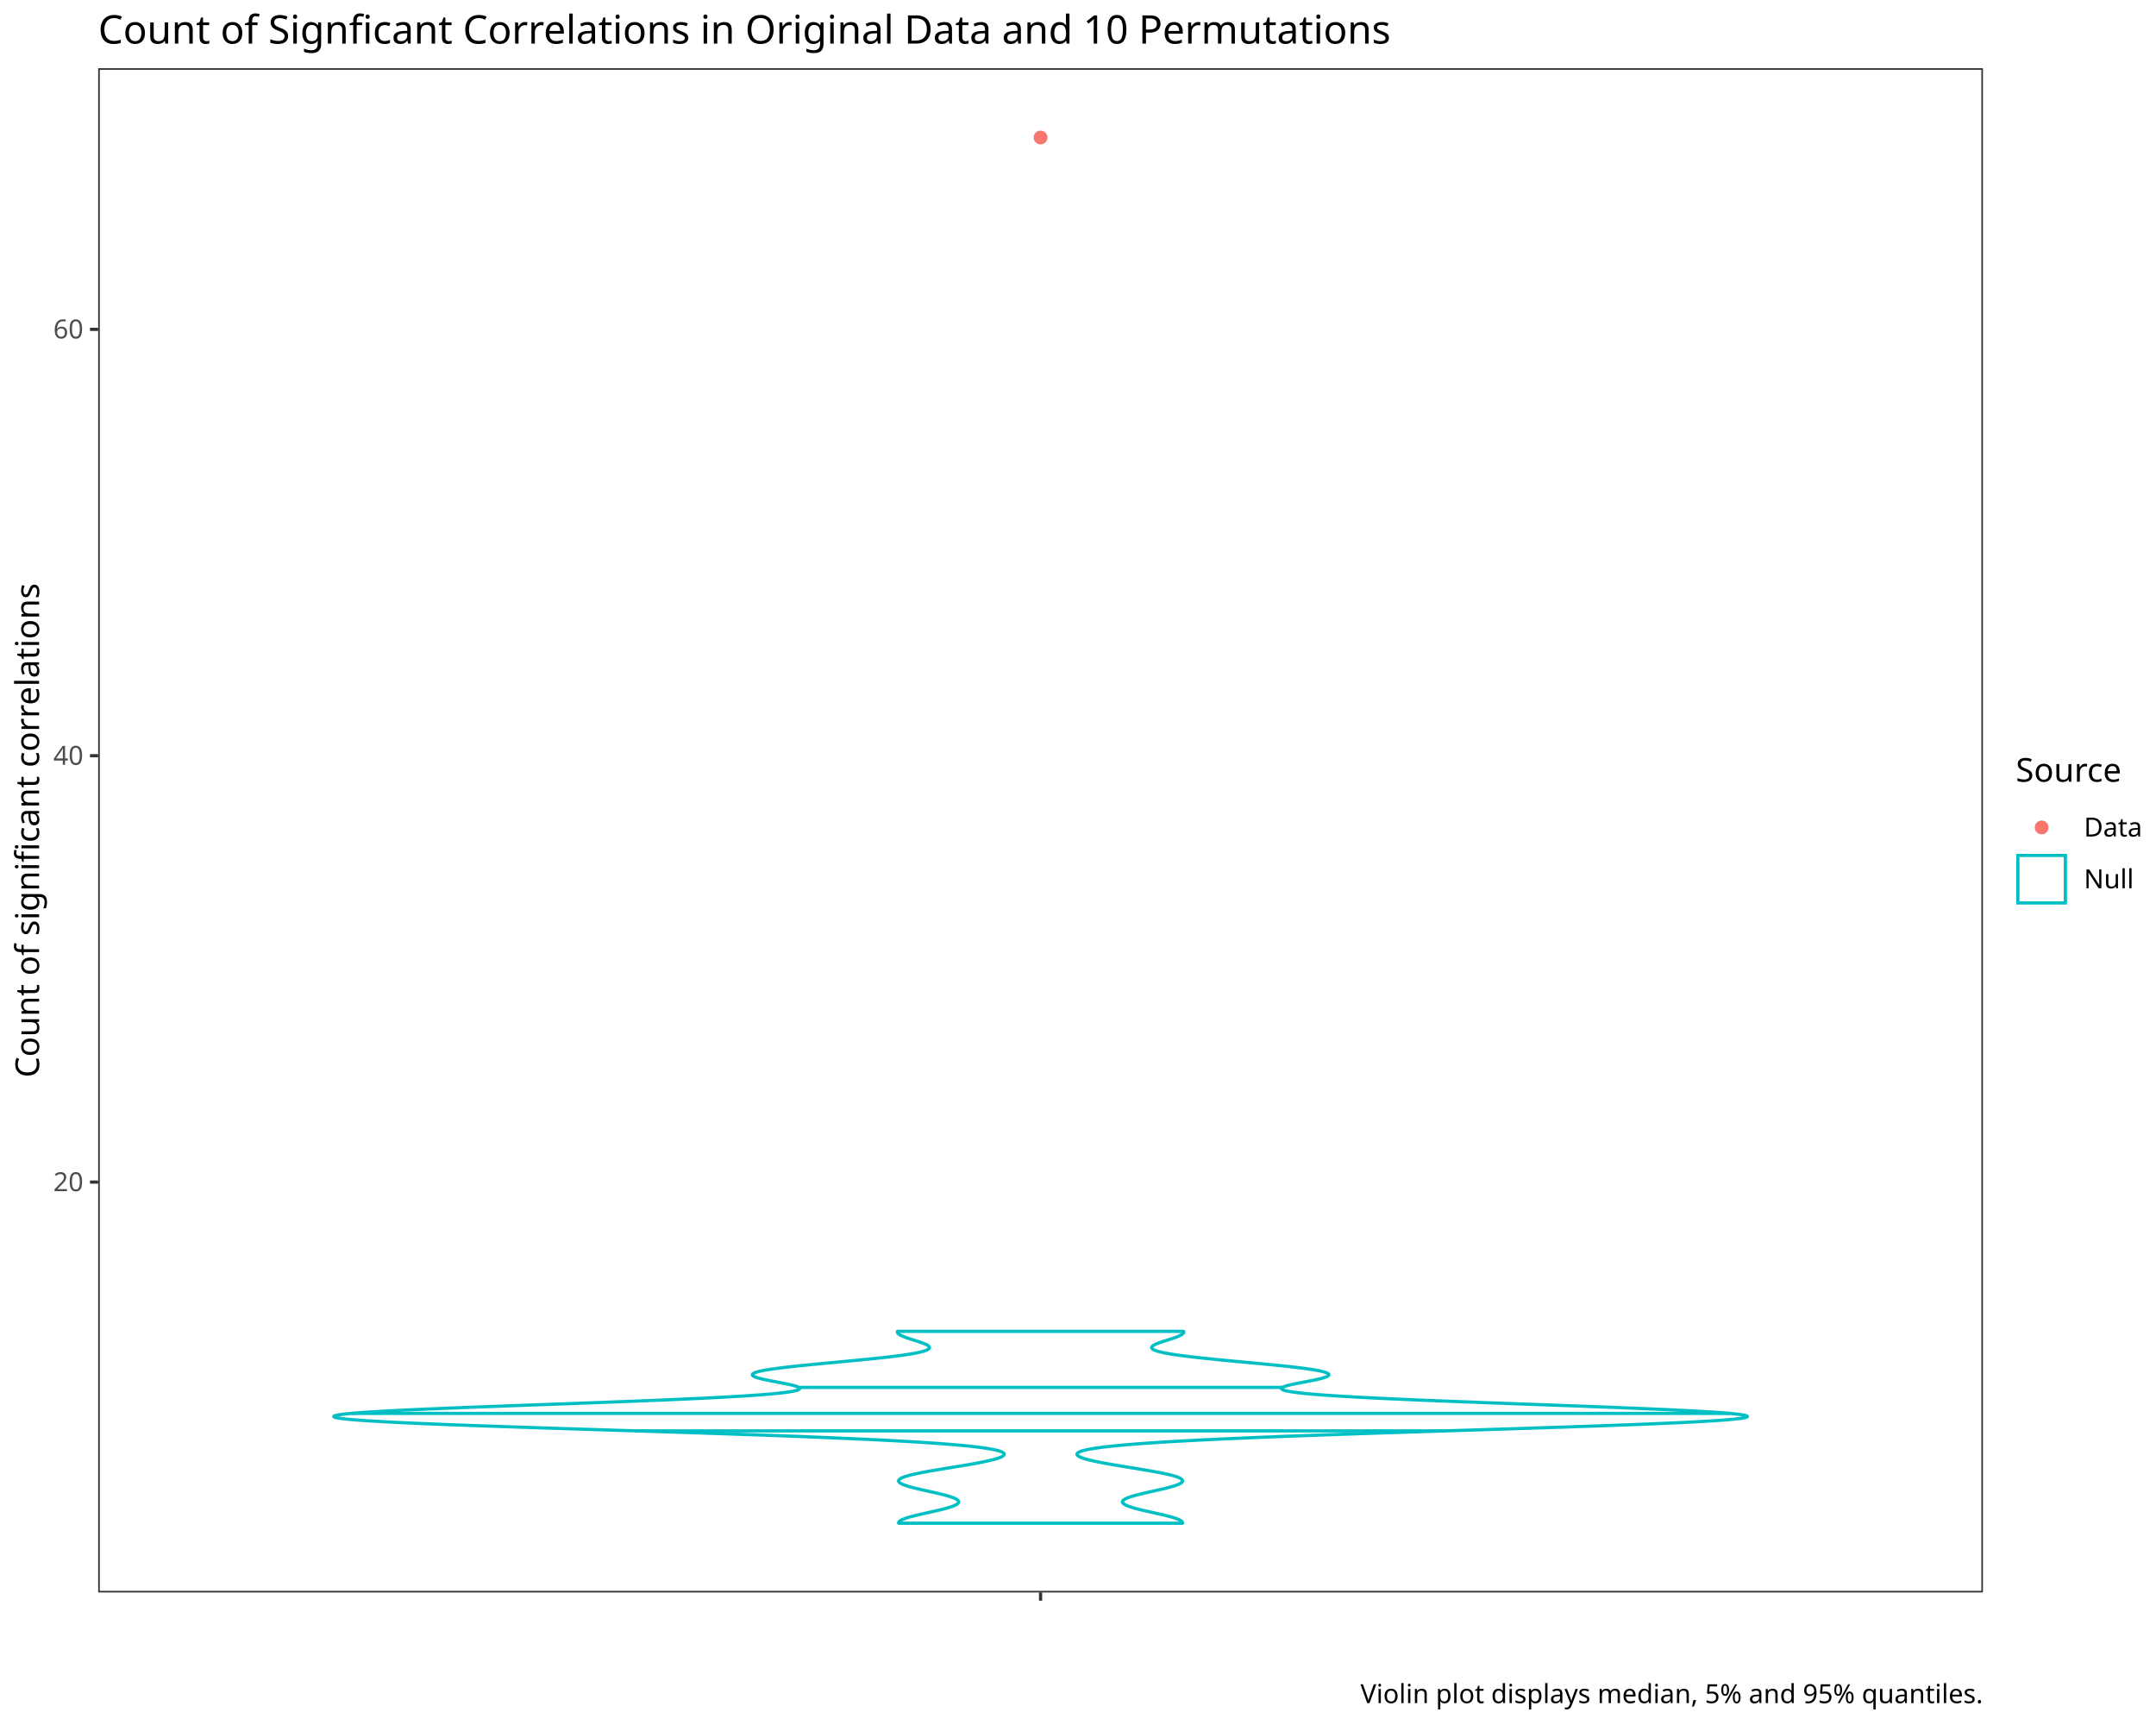
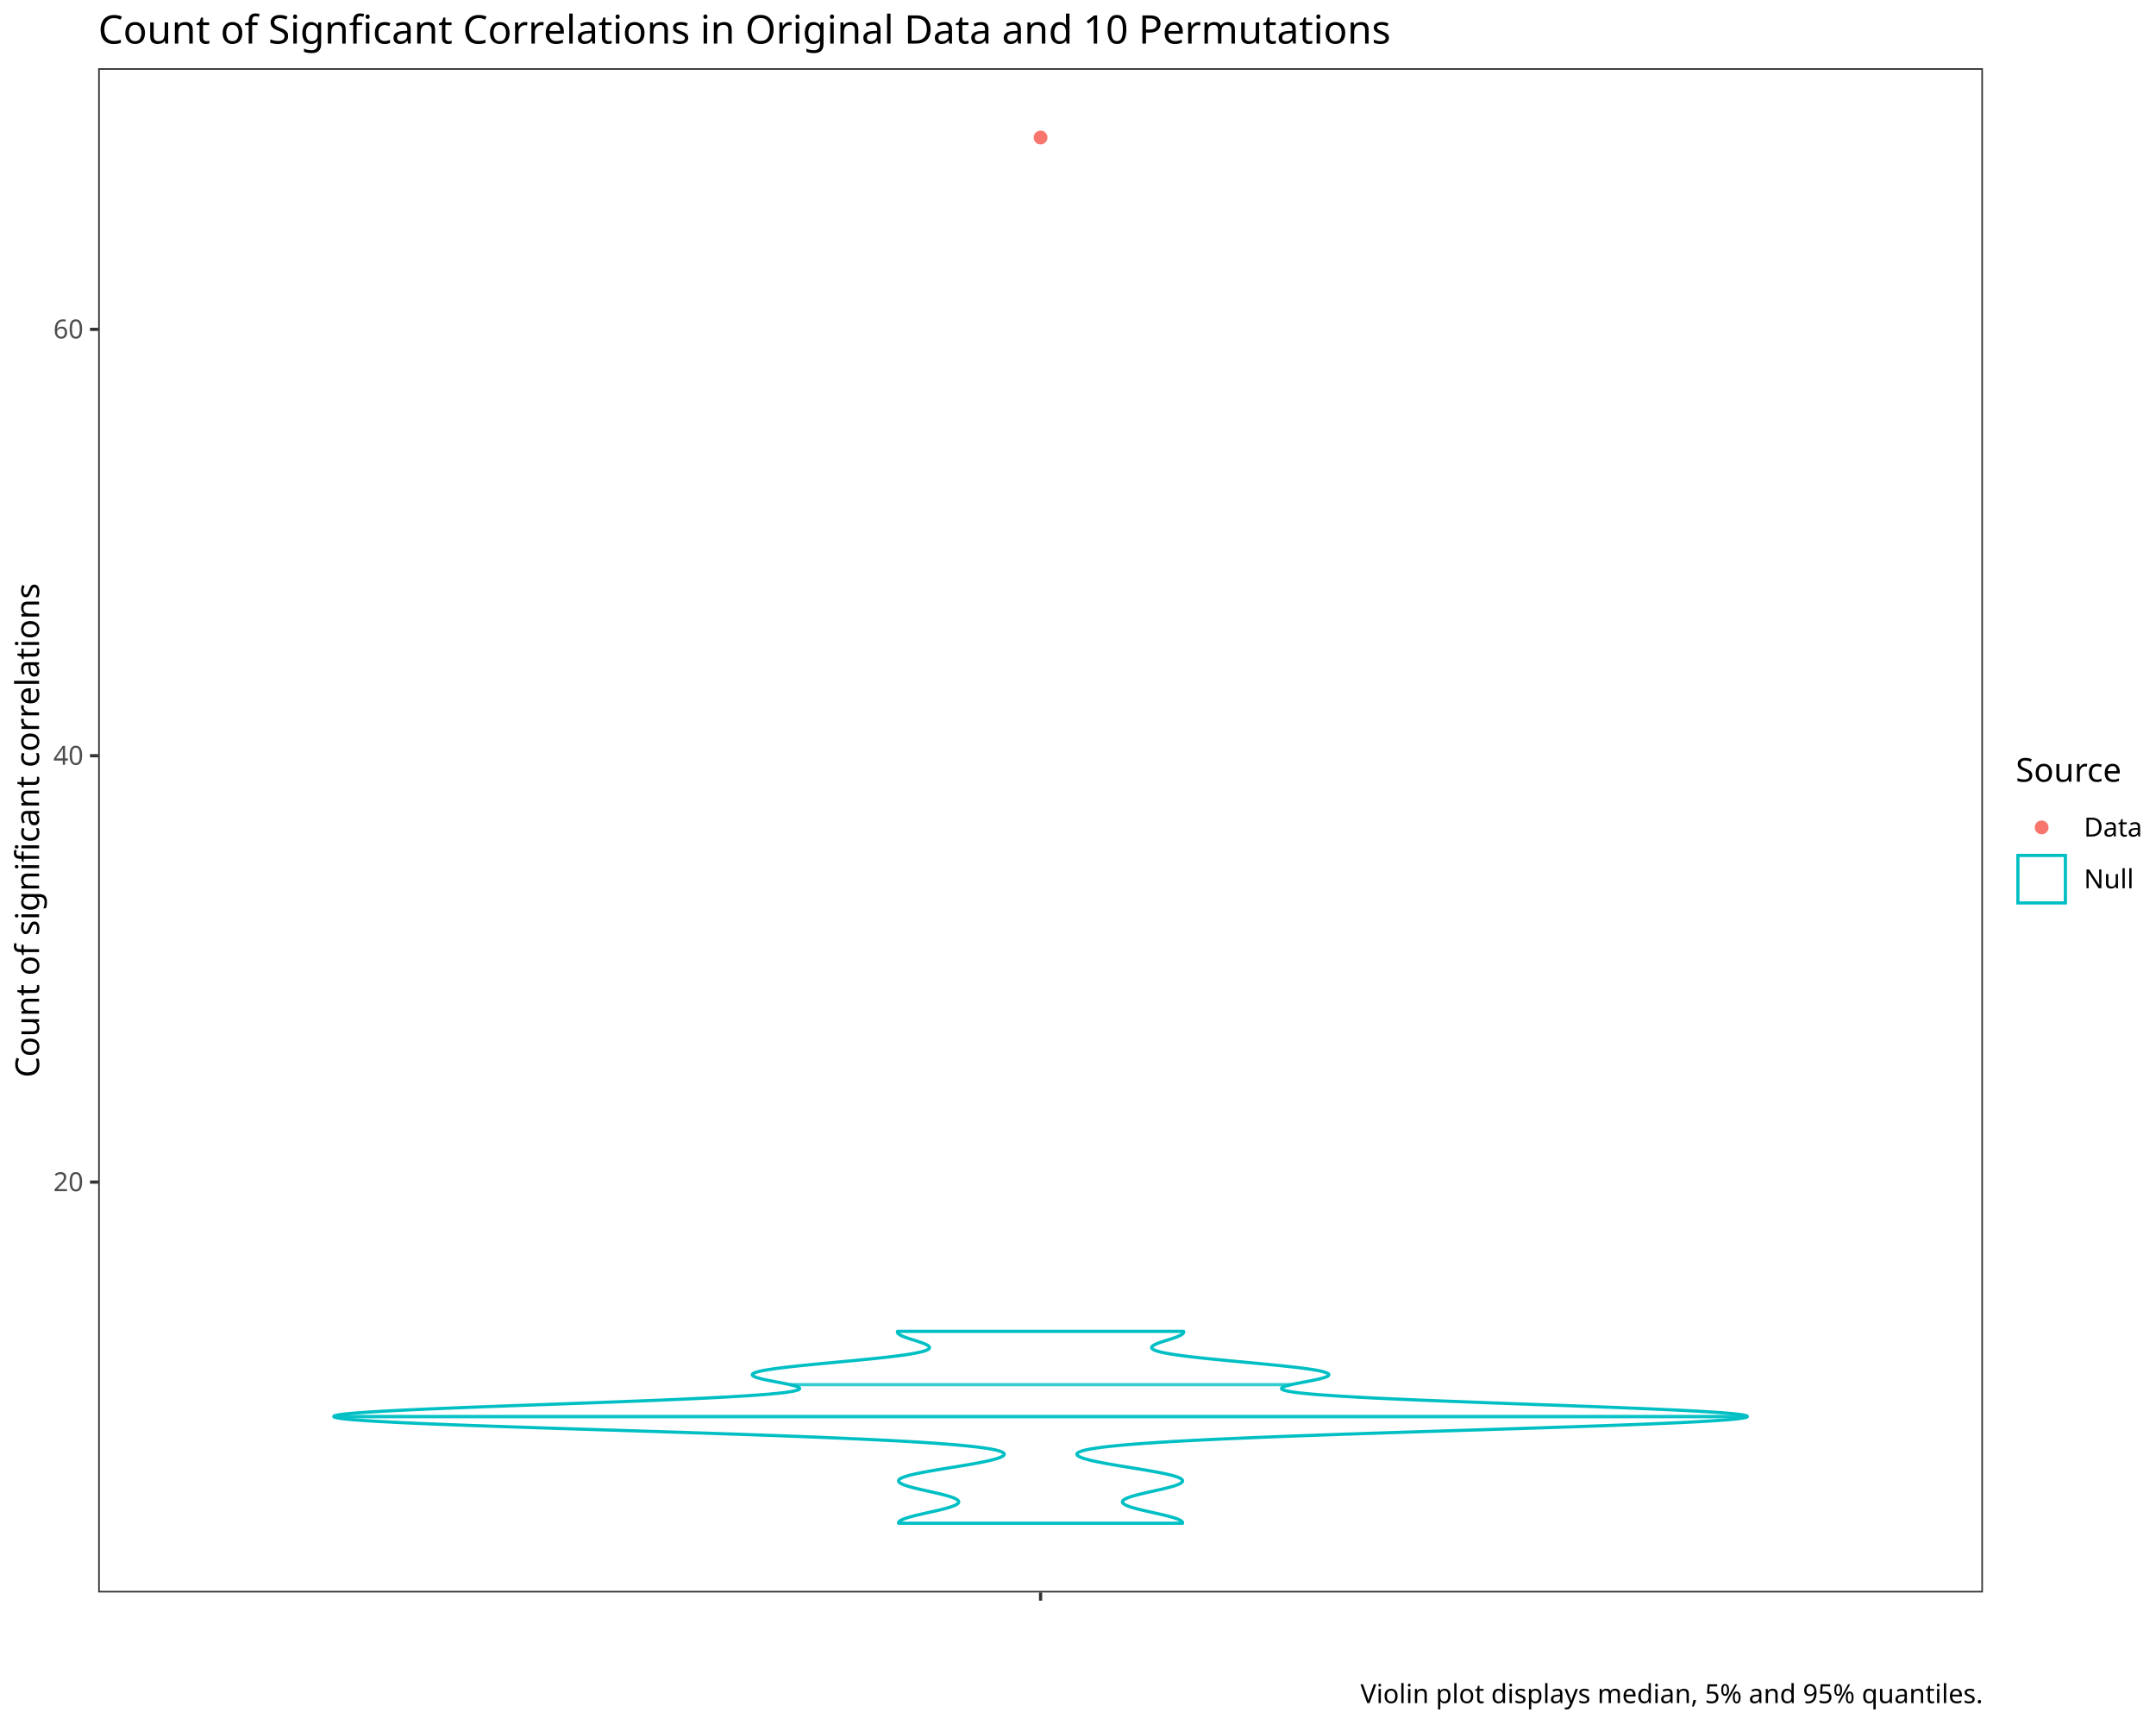
<svg xmlns="http://www.w3.org/2000/svg" class="svglite" data-engine-version="2.0" width="720.00pt" height="576.00pt" viewBox="0 0 720.00 576.00">
  <defs>
    <style type="text/css">
    .svglite line, .svglite polyline, .svglite polygon, .svglite path, .svglite rect, .svglite circle {
      fill: none;
      stroke: #000000;
      stroke-linecap: round;
      stroke-linejoin: round;
      stroke-miterlimit: 10.00;
    }
  </style>
  </defs>
  <rect width="100%" height="100%" style="stroke: none; fill: #FFFFFF;" />
  <defs>
    <clipPath id="cpMC4wMHw3MjAuMDB8MC4wMHw1NzYuMDA=">
      <rect x="0.00" y="0.00" width="720.00" height="576.00" />
    </clipPath>
  </defs>
  <g clip-path="url(#cpMC4wMHw3MjAuMDB8MC4wMHw1NzYuMDA=)">
    <rect x="-0" y="0.00" width="720.00" height="576.00" style="stroke-width: 1.07; stroke: #FFFFFF; fill: #FFFFFF;" />
  </g>
  <defs>
    <clipPath id="cpMzIuNzl8NjYyLjIxfDIyLjc4fDUzMS43NQ==">
      <rect x="32.79" y="22.78" width="629.42" height="508.97" />
    </clipPath>
  </defs>
  <g clip-path="url(#cpMzIuNzl8NjYyLjIxfDIyLjc4fDUzMS43NQ==)">
    <rect x="32.79" y="22.78" width="629.42" height="508.97" style="stroke-width: 1.07; stroke: none; fill: #FFFFFF;" />
-     <polygon points="300.09,508.62 300.08,508.49 300.11,508.36 300.16,508.24 300.24,508.11 300.37,507.99 300.51,507.86 300.70,507.74 300.92,507.61 301.15,507.49 301.43,507.36 301.73,507.24 302.05,507.11 302.41,506.99 302.79,506.86 303.19,506.73 303.61,506.61 304.05,506.48 304.51,506.36 304.99,506.23 305.48,506.11 305.99,505.98 306.52,505.86 307.05,505.73 307.59,505.61 308.14,505.48 308.69,505.36 309.25,505.23 309.81,505.10 310.38,504.98 310.94,504.85 311.50,504.73 312.05,504.60 312.60,504.48 313.14,504.35 313.66,504.23 314.18,504.10 314.69,503.98 315.18,503.85 315.65,503.73 316.11,503.60 316.55,503.47 316.97,503.35 317.37,503.22 317.74,503.10 318.10,502.97 318.42,502.85 318.72,502.72 319.00,502.60 319.24,502.47 319.46,502.35 319.65,502.22 319.81,502.10 319.95,501.97 320.04,501.84 320.11,501.72 320.16,501.59 320.16,501.47 320.14,501.34 320.09,501.22 320.00,501.09 319.89,500.97 319.75,500.84 319.57,500.72 319.37,500.59 319.14,500.47 318.88,500.34 318.60,500.22 318.28,500.09 317.94,499.96 317.58,499.84 317.19,499.71 316.79,499.59 316.36,499.46 315.91,499.34 315.45,499.21 314.96,499.09 314.46,498.96 313.96,498.84 313.43,498.71 312.90,498.59 312.35,498.46 311.80,498.33 311.25,498.21 310.69,498.08 310.13,497.96 309.56,497.83 309.00,497.71 308.45,497.58 307.89,497.46 307.35,497.33 306.81,497.21 306.28,497.08 305.77,496.96 305.26,496.83 304.77,496.70 304.30,496.58 303.85,496.45 303.42,496.33 303.01,496.20 302.61,496.08 302.25,495.95 301.91,495.83 301.59,495.70 301.30,495.58 301.05,495.45 300.81,495.33 300.61,495.20 300.44,495.07 300.30,494.95 300.20,494.82 300.12,494.70 300.08,494.57 300.08,494.45 300.10,494.32 300.17,494.20 300.26,494.07 300.38,493.95 300.55,493.82 300.75,493.70 300.97,493.57 301.24,493.44 301.53,493.32 301.86,493.19 302.22,493.07 302.60,492.94 303.02,492.82 303.47,492.69 303.93,492.57 304.44,492.44 304.97,492.32 305.51,492.19 306.10,492.07 306.69,491.94 307.31,491.82 307.95,491.69 308.60,491.56 309.28,491.44 309.97,491.31 310.67,491.19 311.39,491.06 312.12,490.94 312.86,490.81 313.61,490.69 314.37,490.56 315.13,490.44 315.89,490.31 316.66,490.19 317.43,490.06 318.20,489.93 318.97,489.81 319.73,489.68 320.49,489.56 321.25,489.43 322.00,489.31 322.74,489.18 323.47,489.06 324.19,488.93 324.89,488.81 325.59,488.68 326.27,488.56 326.93,488.43 327.58,488.30 328.20,488.18 328.82,488.05 329.40,487.93 329.97,487.80 330.52,487.68 331.04,487.55 331.54,487.43 332.01,487.30 332.45,487.18 332.87,487.05 333.26,486.93 333.62,486.80 333.95,486.67 334.24,486.55 334.51,486.42 334.75,486.30 334.93,486.17 335.10,486.05 335.23,485.92 335.30,485.80 335.36,485.67 335.36,485.55 335.32,485.42 335.26,485.30 335.13,485.17 334.96,485.04 334.76,484.92 334.49,484.79 334.18,484.67 333.84,484.54 333.41,484.42 332.96,484.29 332.44,484.17 331.86,484.04 331.24,483.92 330.55,483.79 329.80,483.67 329.00,483.54 328.12,483.42 327.18,483.29 326.19,483.16 325.10,483.04 323.97,482.91 322.76,482.79 321.47,482.66 320.12,482.54 318.69,482.41 317.17,482.29 315.61,482.16 313.93,482.04 312.19,481.91 310.39,481.79 308.46,481.66 306.48,481.53 304.42,481.41 302.26,481.28 300.03,481.16 297.71,481.03 295.30,480.91 292.83,480.78 290.25,480.66 287.59,480.53 284.88,480.41 282.04,480.28 279.14,480.16 276.17,480.03 273.10,479.90 269.97,479.78 266.77,479.65 263.48,479.53 260.14,479.40 256.71,479.28 253.23,479.15 249.70,479.03 246.08,478.90 242.42,478.78 238.73,478.65 234.96,478.53 231.17,478.40 227.34,478.27 223.47,478.15 219.58,478.02 215.66,477.90 211.72,477.77 207.78,477.65 203.83,477.52 199.88,477.40 195.93,477.27 192.01,477.15 188.10,477.02 184.21,476.90 180.36,476.77 176.55,476.64 172.78,476.52 169.08,476.39 165.42,476.27 161.84,476.14 158.34,476.02 154.88,475.89 151.56,475.77 148.31,475.64 145.15,475.52 142.13,475.39 139.19,475.27 136.38,475.14 133.72,475.02 131.14,474.89 128.74,474.76 126.47,474.64 124.31,474.51 122.36,474.39 120.54,474.26 118.84,474.14 117.37,474.01 116.02,473.89 114.84,473.76 113.87,473.64 113.02,473.51 112.37,473.39 111.91,473.26 111.57,473.13 111.47,473.01 111.52,472.88 111.70,472.76 112.15,472.63 112.71,472.51 113.43,472.38 114.38,472.26 115.44,472.13 116.68,472.01 118.10,471.88 119.62,471.76 121.35,471.63 123.21,471.50 125.17,471.38 127.33,471.25 129.59,471.13 131.96,471.00 134.49,470.88 137.10,470.75 139.82,470.63 142.66,470.50 145.57,470.38 148.58,470.25 151.66,470.13 154.79,470.00 158.02,469.87 161.29,469.75 164.60,469.62 167.96,469.50 171.35,469.37 174.76,469.25 178.19,469.12 181.63,469.00 185.07,468.87 188.51,468.75 191.93,468.62 195.34,468.50 198.71,468.37 202.07,468.24 205.37,468.12 208.63,467.99 211.85,467.87 214.99,467.74 218.09,467.62 221.11,467.49 224.05,467.37 226.94,467.24 229.72,467.12 232.42,466.99 235.06,466.87 237.56,466.74 239.99,466.62 242.33,466.49 244.54,466.36 246.67,466.24 248.69,466.11 250.59,465.99 252.41,465.86 254.10,465.74 255.68,465.61 257.18,465.49 258.53,465.36 259.79,465.24 260.96,465.11 261.98,464.99 262.93,464.86 263.78,464.73 264.50,464.61 265.15,464.48 265.69,464.36 266.12,464.23 266.50,464.11 266.75,463.98 266.93,463.86 267.05,463.73 267.04,463.61 266.99,463.48 266.88,463.36 266.67,463.23 266.42,463.10 266.11,462.98 265.74,462.85 265.33,462.73 264.87,462.60 264.36,462.48 263.83,462.35 263.26,462.23 262.66,462.10 262.05,461.98 261.41,461.85 260.76,461.73 260.11,461.60 259.45,461.47 258.79,461.35 258.13,461.22 257.49,461.10 256.85,460.97 256.23,460.85 255.64,460.72 255.06,460.60 254.53,460.47 254.01,460.35 253.53,460.22 253.10,460.10 252.69,459.97 252.34,459.84 252.03,459.72 251.76,459.59 251.55,459.47 251.39,459.34 251.27,459.22 251.23,459.09 251.24,458.97 251.29,458.84 251.42,458.72 251.59,458.59 251.83,458.47 252.14,458.34 252.48,458.22 252.90,458.09 253.38,457.96 253.90,457.84 254.50,457.71 255.15,457.59 255.84,457.46 256.61,457.34 257.41,457.21 258.26,457.09 259.17,456.96 260.12,456.84 261.12,456.71 262.16,456.59 263.23,456.46 264.35,456.33 265.50,456.21 266.67,456.08 267.89,455.96 269.12,455.83 270.38,455.71 271.66,455.58 272.96,455.46 274.27,455.33 275.59,455.21 276.92,455.08 278.26,454.96 279.60,454.83 280.94,454.70 282.27,454.58 283.60,454.45 284.92,454.33 286.23,454.20 287.52,454.08 288.80,453.95 290.05,453.83 291.29,453.70 292.49,453.58 293.67,453.45 294.83,453.33 295.94,453.20 297.03,453.07 298.09,452.95 299.09,452.82 300.07,452.70 301.01,452.57 301.90,452.45 302.76,452.32 303.57,452.20 304.33,452.07 305.06,451.95 305.73,451.82 306.36,451.70 306.95,451.57 307.47,451.44 307.97,451.32 308.42,451.19 308.80,451.07 309.16,450.94 309.47,450.82 309.72,450.69 309.95,450.57 310.11,450.44 310.24,450.32 310.34,450.19 310.38,450.07 310.39,449.94 310.37,449.82 310.30,449.69 310.20,449.56 310.07,449.44 309.91,449.31 309.72,449.19 309.50,449.06 309.25,448.94 308.99,448.81 308.69,448.69 308.38,448.56 308.05,448.44 307.70,448.31 307.34,448.19 306.97,448.06 306.59,447.93 306.21,447.81 305.81,447.68 305.42,447.56 305.02,447.43 304.63,447.31 304.23,447.18 303.84,447.06 303.47,446.93 303.09,446.81 302.73,446.68 302.39,446.56 302.05,446.43 301.73,446.30 301.44,446.18 301.15,446.05 300.90,445.93 300.66,445.80 300.44,445.68 300.26,445.55 300.10,445.43 299.96,445.30 299.85,445.18 299.77,445.05 299.72,444.93 299.71,444.80 299.71,444.67 299.76,444.55 395.25,444.55 395.29,444.67 395.30,444.80 395.28,444.93 395.23,445.05 395.15,445.18 395.05,445.30 394.91,445.43 394.74,445.55 394.56,445.68 394.34,445.80 394.11,445.93 393.85,446.05 393.57,446.18 393.27,446.30 392.95,446.43 392.62,446.56 392.27,446.68 391.91,446.81 391.54,446.93 391.16,447.06 390.77,447.18 390.38,447.31 389.98,447.43 389.59,447.56 389.19,447.68 388.80,447.81 388.41,447.93 388.03,448.06 387.66,448.19 387.30,448.31 386.95,448.44 386.63,448.56 386.32,448.69 386.02,448.81 385.76,448.94 385.51,449.06 385.29,449.19 385.10,449.31 384.93,449.44 384.80,449.56 384.71,449.69 384.63,449.82 384.61,449.94 384.62,450.07 384.66,450.19 384.76,450.32 384.89,450.44 385.06,450.57 385.28,450.69 385.54,450.82 385.84,450.94 386.20,451.07 386.59,451.19 387.04,451.32 387.53,451.44 388.06,451.57 388.65,451.70 389.28,451.82 389.94,451.95 390.68,452.07 391.44,452.20 392.25,452.32 393.11,452.45 393.99,452.57 394.93,452.70 395.91,452.82 396.92,452.95 397.98,453.07 399.06,453.20 400.18,453.33 401.34,453.45 402.51,453.58 403.72,453.70 404.96,453.83 406.21,453.95 407.48,454.08 408.78,454.20 410.08,454.33 411.40,454.45 412.73,454.58 414.07,454.70 415.41,454.83 416.74,454.96 418.08,455.08 419.41,455.21 420.73,455.33 422.05,455.46 423.34,455.58 424.63,455.71 425.88,455.83 427.12,455.96 428.33,456.08 429.51,456.21 430.66,456.33 431.78,456.46 432.85,456.59 433.89,456.71 434.89,456.84 435.83,456.96 436.74,457.09 437.60,457.21 438.40,457.34 439.17,457.46 439.86,457.59 440.50,457.71 441.11,457.84 441.62,457.96 442.10,458.09 442.52,458.22 442.87,458.34 443.17,458.47 443.41,458.59 443.58,458.72 443.72,458.84 443.77,458.97 443.77,459.09 443.73,459.22 443.61,459.34 443.45,459.47 443.25,459.59 442.98,459.72 442.67,459.84 442.31,459.97 441.91,460.10 441.48,460.22 440.99,460.35 440.48,460.47 439.94,460.60 439.37,460.72 438.77,460.85 438.16,460.97 437.52,461.10 436.87,461.22 436.22,461.35 435.56,461.47 434.90,461.60 434.24,461.73 433.60,461.85 432.96,461.98 432.34,462.10 431.75,462.23 431.17,462.35 430.64,462.48 430.14,462.60 429.67,462.73 429.27,462.85 428.89,462.98 428.58,463.10 428.33,463.23 428.13,463.36 428.01,463.48 427.96,463.61 427.96,463.73 428.08,463.86 428.26,463.98 428.51,464.11 428.88,464.23 429.32,464.36 429.85,464.48 430.50,464.61 431.22,464.73 432.07,464.86 433.02,464.99 434.04,465.11 435.22,465.24 436.48,465.36 437.83,465.49 439.33,465.61 440.91,465.74 442.60,465.86 444.42,465.99 446.31,466.11 448.34,466.24 450.47,466.36 452.67,466.49 455.02,466.62 457.45,466.74 459.95,466.87 462.59,466.99 465.28,467.12 468.07,467.24 470.95,467.37 473.89,467.49 476.92,467.62 480.01,467.74 483.16,467.87 486.37,467.99 489.64,468.12 492.93,468.24 496.29,468.37 499.67,468.50 503.07,468.62 506.50,468.75 509.93,468.87 513.38,469.00 516.82,469.12 520.25,469.25 523.66,469.37 527.04,469.50 530.41,469.62 533.72,469.75 536.98,469.87 540.21,470.00 543.34,470.13 546.43,470.25 549.44,470.38 552.34,470.50 555.18,470.63 557.90,470.75 560.51,470.88 563.04,471.00 565.41,471.13 567.67,471.25 569.84,471.38 571.80,471.50 573.66,471.63 575.38,471.76 576.91,471.88 578.33,472.01 579.57,472.13 580.63,472.26 581.57,472.38 582.29,472.51 582.86,472.63 583.30,472.76 583.48,472.88 583.53,473.01 583.44,473.13 583.10,473.26 582.64,473.39 581.99,473.51 581.14,473.64 580.17,473.76 578.98,473.89 577.63,474.01 576.17,474.14 574.47,474.26 572.64,474.39 570.70,474.51 568.53,474.64 566.27,474.76 563.86,474.89 561.29,475.02 558.63,475.14 555.81,475.27 552.87,475.39 549.86,475.52 546.69,475.64 543.44,475.77 540.12,475.89 536.67,476.02 533.16,476.14 529.59,476.27 525.93,476.39 522.22,476.52 518.46,476.64 514.64,476.77 510.80,476.90 506.91,477.02 503.00,477.15 499.07,477.27 495.13,477.40 491.18,477.52 487.23,477.65 483.28,477.77 479.35,477.90 475.43,478.02 471.54,478.15 467.67,478.27 463.84,478.40 460.04,478.53 456.28,478.65 452.58,478.78 448.92,478.90 445.31,479.03 441.78,479.15 438.29,479.28 434.87,479.40 431.53,479.53 428.24,479.65 425.03,479.78 421.91,479.90 418.83,480.03 415.87,480.16 412.97,480.28 410.13,480.41 407.42,480.53 404.76,480.66 402.18,480.78 399.71,480.91 397.29,481.03 394.97,481.16 392.75,481.28 390.58,481.41 388.53,481.53 386.54,481.66 384.62,481.79 382.82,481.91 381.07,482.04 379.40,482.16 377.83,482.29 376.32,482.41 374.88,482.54 373.54,482.66 372.24,482.79 371.04,482.91 369.90,483.04 368.81,483.16 367.83,483.29 366.89,483.42 366.00,483.54 365.21,483.67 364.45,483.79 363.76,483.92 363.14,484.04 362.56,484.17 362.05,484.29 361.59,484.42 361.17,484.54 360.82,484.67 360.51,484.79 360.24,484.92 360.04,485.04 359.88,485.17 359.75,485.30 359.68,485.42 359.64,485.55 359.65,485.67 359.70,485.80 359.78,485.92 359.91,486.05 360.07,486.17 360.26,486.30 360.50,486.42 360.76,486.55 361.05,486.67 361.39,486.80 361.75,486.93 362.13,487.05 362.56,487.18 363.00,487.30 363.47,487.43 363.97,487.55 364.48,487.68 365.03,487.80 365.60,487.93 366.19,488.05 366.80,488.18 367.43,488.30 368.07,488.43 368.74,488.56 369.42,488.68 370.11,488.81 370.82,488.93 371.54,489.06 372.27,489.18 373.01,489.31 373.75,489.43 374.51,489.56 375.27,489.68 376.04,489.81 376.81,489.93 377.57,490.06 378.34,490.19 379.11,490.31 379.88,490.44 380.64,490.56 381.39,490.69 382.14,490.81 382.88,490.94 383.61,491.06 384.33,491.19 385.03,491.31 385.72,491.44 386.40,491.56 387.05,491.69 387.70,491.82 388.31,491.94 388.91,492.07 389.49,492.19 390.04,492.32 390.56,492.44 391.07,492.57 391.54,492.69 391.99,492.82 392.41,492.94 392.79,493.07 393.15,493.19 393.47,493.32 393.77,493.44 394.03,493.57 394.26,493.70 394.45,493.82 394.62,493.95 394.74,494.07 394.84,494.20 394.90,494.32 394.92,494.45 394.92,494.57 394.88,494.70 394.80,494.82 394.70,494.95 394.56,495.07 394.39,495.20 394.20,495.33 393.96,495.45 393.70,495.58 393.42,495.70 393.10,495.83 392.76,495.95 392.39,496.08 392.00,496.20 391.59,496.33 391.15,496.45 390.70,496.58 390.23,496.70 389.74,496.83 389.24,496.96 388.73,497.08 388.20,497.21 387.66,497.33 387.11,497.46 386.56,497.58 386.00,497.71 385.44,497.83 384.88,497.96 384.32,498.08 383.76,498.21 383.20,498.33 382.65,498.46 382.11,498.59 381.58,498.71 381.05,498.84 380.54,498.96 380.04,499.09 379.56,499.21 379.10,499.34 378.65,499.46 378.22,499.59 377.81,499.71 377.42,499.84 377.07,499.96 376.73,500.09 376.41,500.22 376.13,500.34 375.87,500.47 375.63,500.59 375.44,500.72 375.26,500.84 375.11,500.97 375.00,501.09 374.91,501.22 374.87,501.34 374.84,501.47 374.84,501.59 374.89,501.72 374.96,501.84 375.06,501.97 375.19,502.10 375.35,502.22 375.54,502.35 375.76,502.47 376.01,502.60 376.28,502.72 376.59,502.85 376.91,502.97 377.26,503.10 377.64,503.22 378.03,503.35 378.46,503.47 378.89,503.60 379.35,503.73 379.83,503.85 380.32,503.98 380.82,504.10 381.34,504.23 381.87,504.35 382.41,504.48 382.96,504.60 383.51,504.73 384.07,504.85 384.63,504.98 385.19,505.10 385.75,505.23 386.31,505.36 386.87,505.48 387.42,505.61 387.96,505.73 388.49,505.86 389.01,505.98 389.52,506.11 390.01,506.23 390.49,506.36 390.96,506.48 391.39,506.61 391.82,506.73 392.22,506.86 392.59,506.99 392.95,507.11 393.27,507.24 393.57,507.36 393.85,507.49 394.09,507.61 394.30,507.74 394.49,507.86 394.64,507.99 394.76,508.11 394.85,508.24 394.90,508.36 394.93,508.49 394.91,508.62 300.09,508.62 " style="stroke-width: 1.07; stroke: #00BFC4; stroke-linecap: butt; fill: #FFFFFF; fill-opacity: 0.80;" />
-     <polyline points="212.15,477.79 482.86,477.79 " style="stroke-width: 1.07; stroke: #00BFC4; stroke-linecap: butt;" />
-     <polyline points="117.33,471.95 577.68,471.95 " style="stroke-width: 1.07; stroke: #00BFC4; stroke-linecap: butt;" />
-     <polyline points="266.76,463.28 428.25,463.28 " style="stroke-width: 1.07; stroke: #00BFC4; stroke-linecap: butt;" />
+     <polygon points="300.09,508.62 300.08,508.49 300.11,508.36 300.16,508.24 300.24,508.11 300.37,507.99 300.51,507.86 300.70,507.74 300.92,507.61 301.15,507.49 301.43,507.36 301.73,507.24 302.05,507.11 302.41,506.99 302.79,506.86 303.19,506.73 303.61,506.61 304.05,506.48 304.51,506.36 304.99,506.23 305.48,506.11 305.99,505.98 306.52,505.86 307.05,505.73 307.59,505.61 308.14,505.48 308.69,505.36 309.25,505.23 309.81,505.10 310.38,504.98 310.94,504.85 311.50,504.73 312.05,504.60 312.60,504.48 313.14,504.35 313.66,504.23 314.18,504.10 314.69,503.98 315.18,503.85 315.65,503.73 316.11,503.60 316.55,503.47 316.97,503.35 317.37,503.22 317.74,503.10 318.10,502.97 318.42,502.85 318.72,502.72 319.00,502.60 319.24,502.47 319.46,502.35 319.65,502.22 319.81,502.10 319.95,501.97 320.04,501.84 320.11,501.72 320.16,501.59 320.16,501.47 320.14,501.34 320.09,501.22 320.00,501.09 319.89,500.97 319.75,500.84 319.57,500.72 319.37,500.59 319.14,500.47 318.88,500.34 318.60,500.22 318.28,500.09 317.94,499.96 317.58,499.84 317.19,499.71 316.79,499.59 316.36,499.46 315.91,499.34 315.45,499.21 314.96,499.09 314.46,498.96 313.96,498.84 313.43,498.71 312.90,498.59 312.35,498.46 311.80,498.33 311.25,498.21 310.69,498.08 310.13,497.96 309.56,497.83 309.00,497.71 308.45,497.58 307.89,497.46 307.35,497.33 306.81,497.21 306.28,497.08 305.77,496.96 305.26,496.83 304.77,496.70 304.30,496.58 303.85,496.45 303.42,496.33 303.01,496.20 302.61,496.08 302.25,495.95 301.91,495.83 301.59,495.70 301.30,495.58 301.05,495.45 300.81,495.33 300.61,495.20 300.44,495.07 300.30,494.95 300.20,494.82 300.12,494.70 300.08,494.57 300.08,494.45 300.10,494.32 300.17,494.20 300.26,494.07 300.38,493.95 300.55,493.82 300.75,493.70 300.97,493.57 301.24,493.44 301.53,493.32 301.86,493.19 302.22,493.07 302.60,492.94 303.02,492.82 303.47,492.69 303.93,492.57 304.44,492.44 304.97,492.32 305.51,492.19 306.10,492.07 306.69,491.94 307.31,491.82 307.95,491.69 308.60,491.56 309.28,491.44 309.97,491.31 310.67,491.19 311.39,491.06 312.12,490.94 312.86,490.81 313.61,490.69 314.37,490.56 315.13,490.44 315.89,490.31 316.66,490.19 317.43,490.06 318.20,489.93 318.97,489.81 319.73,489.68 320.49,489.56 321.25,489.43 322.00,489.31 322.74,489.18 323.47,489.06 324.19,488.93 324.89,488.81 325.59,488.68 326.27,488.56 326.93,488.43 327.58,488.30 328.20,488.18 328.82,488.05 329.40,487.93 329.97,487.80 330.52,487.68 331.04,487.55 331.54,487.43 332.01,487.30 332.45,487.18 332.87,487.05 333.26,486.93 333.62,486.80 333.95,486.67 334.24,486.55 334.51,486.42 334.75,486.30 334.93,486.17 335.10,486.05 335.23,485.92 335.30,485.80 335.36,485.67 335.36,485.55 335.32,485.42 335.26,485.30 335.13,485.17 334.96,485.04 334.76,484.92 334.49,484.79 334.18,484.67 333.84,484.54 333.41,484.42 332.96,484.29 332.44,484.17 331.86,484.04 331.24,483.92 330.55,483.79 329.80,483.67 329.00,483.54 328.12,483.42 327.18,483.29 326.19,483.16 325.10,483.04 323.97,482.91 322.76,482.79 321.47,482.66 320.12,482.54 318.69,482.41 317.17,482.29 315.61,482.16 313.93,482.04 312.19,481.91 310.39,481.79 308.46,481.66 306.48,481.53 304.42,481.41 302.26,481.28 300.03,481.16 297.71,481.03 295.30,480.91 292.83,480.78 290.25,480.66 287.59,480.53 284.88,480.41 282.04,480.28 279.14,480.16 276.17,480.03 273.10,479.90 269.97,479.78 266.77,479.65 263.48,479.53 260.14,479.40 256.71,479.28 253.23,479.15 249.70,479.03 246.08,478.90 242.42,478.78 238.73,478.65 234.96,478.53 231.17,478.40 227.34,478.27 223.47,478.15 219.58,478.02 215.66,477.90 211.72,477.77 207.78,477.65 203.83,477.52 199.88,477.40 195.93,477.27 192.01,477.15 188.10,477.02 184.21,476.90 180.36,476.77 176.55,476.64 172.78,476.52 169.08,476.39 165.42,476.27 161.84,476.14 158.34,476.02 154.88,475.89 151.56,475.77 148.31,475.64 145.15,475.52 142.13,475.39 139.19,475.27 136.38,475.14 133.72,475.02 131.14,474.89 128.74,474.76 126.47,474.64 124.31,474.51 122.36,474.39 120.54,474.26 118.84,474.14 117.37,474.01 116.02,473.89 114.84,473.76 113.87,473.64 113.02,473.51 112.37,473.39 111.91,473.26 111.57,473.13 111.48,473.02 111.48,473.02 111.47,473.01 111.52,472.88 111.70,472.76 112.15,472.63 112.71,472.51 113.43,472.38 114.38,472.26 115.44,472.13 116.68,472.01 118.10,471.88 119.62,471.76 121.35,471.63 123.21,471.50 125.17,471.38 127.33,471.25 129.59,471.13 131.96,471.00 134.49,470.88 137.10,470.75 139.82,470.63 142.66,470.50 145.57,470.38 148.58,470.25 151.66,470.13 154.79,470.00 158.02,469.87 161.29,469.75 164.60,469.62 167.96,469.50 171.35,469.37 174.76,469.25 178.19,469.12 181.63,469.00 185.07,468.87 188.51,468.75 191.93,468.62 195.34,468.50 198.71,468.37 202.07,468.24 205.37,468.12 208.63,467.99 211.85,467.87 214.99,467.74 218.09,467.62 221.11,467.49 224.05,467.37 226.94,467.24 229.72,467.12 232.42,466.99 235.06,466.87 237.56,466.74 239.99,466.62 242.33,466.49 244.54,466.36 246.67,466.24 248.69,466.11 250.59,465.99 252.41,465.86 254.10,465.74 255.68,465.61 257.18,465.49 258.53,465.36 259.79,465.24 260.96,465.11 261.98,464.99 262.93,464.86 263.78,464.73 264.50,464.61 265.15,464.48 265.69,464.36 266.12,464.23 266.50,464.11 266.75,463.98 266.93,463.86 267.05,463.73 267.04,463.61 266.99,463.48 266.88,463.36 266.67,463.23 266.42,463.10 266.11,462.98 265.74,462.85 265.33,462.73 264.87,462.60 264.36,462.48 263.83,462.35 263.80,462.35 263.26,462.23 262.66,462.10 262.05,461.98 261.41,461.85 260.76,461.73 260.11,461.60 259.45,461.47 258.79,461.35 258.13,461.22 257.49,461.10 256.85,460.97 256.23,460.85 255.64,460.72 255.06,460.60 254.53,460.47 254.01,460.35 253.53,460.22 253.10,460.10 252.69,459.97 252.34,459.84 252.03,459.72 251.76,459.59 251.55,459.47 251.39,459.34 251.27,459.22 251.23,459.09 251.24,458.97 251.29,458.84 251.42,458.72 251.59,458.59 251.83,458.47 252.14,458.34 252.48,458.22 252.90,458.09 253.38,457.96 253.90,457.84 254.50,457.71 255.15,457.59 255.84,457.46 256.61,457.34 257.41,457.21 258.26,457.09 259.17,456.96 260.12,456.84 261.12,456.71 262.16,456.59 263.23,456.46 264.35,456.33 265.50,456.21 266.67,456.08 267.89,455.96 269.12,455.83 270.38,455.71 271.66,455.58 272.96,455.46 274.27,455.33 275.59,455.21 276.92,455.08 278.26,454.96 279.60,454.83 280.94,454.70 282.27,454.58 283.60,454.45 284.92,454.33 286.23,454.20 287.52,454.08 288.80,453.95 290.05,453.83 291.29,453.70 292.49,453.58 293.67,453.45 294.83,453.33 295.94,453.20 297.03,453.07 298.09,452.95 299.09,452.82 300.07,452.70 301.01,452.57 301.90,452.45 302.76,452.32 303.57,452.20 304.33,452.07 305.06,451.95 305.73,451.82 306.36,451.70 306.95,451.57 307.47,451.44 307.97,451.32 308.42,451.19 308.80,451.07 309.16,450.94 309.47,450.82 309.72,450.69 309.95,450.57 310.11,450.44 310.24,450.32 310.34,450.19 310.38,450.07 310.39,449.94 310.37,449.82 310.30,449.69 310.20,449.56 310.07,449.44 309.91,449.31 309.72,449.19 309.50,449.06 309.25,448.94 308.99,448.81 308.69,448.69 308.38,448.56 308.05,448.44 307.70,448.31 307.34,448.19 306.97,448.06 306.59,447.93 306.21,447.81 305.81,447.68 305.42,447.56 305.02,447.43 304.63,447.31 304.23,447.18 303.84,447.06 303.47,446.93 303.09,446.81 302.73,446.68 302.39,446.56 302.05,446.43 301.73,446.30 301.44,446.18 301.15,446.05 300.90,445.93 300.66,445.80 300.44,445.68 300.26,445.55 300.10,445.43 299.96,445.30 299.85,445.18 299.77,445.05 299.72,444.93 299.71,444.80 299.71,444.67 299.76,444.55 395.25,444.55 395.29,444.67 395.30,444.80 395.28,444.93 395.23,445.05 395.15,445.18 395.05,445.30 394.91,445.43 394.74,445.55 394.56,445.68 394.34,445.80 394.11,445.93 393.85,446.05 393.57,446.18 393.27,446.30 392.95,446.43 392.62,446.56 392.27,446.68 391.91,446.81 391.54,446.93 391.16,447.06 390.77,447.18 390.38,447.31 389.98,447.43 389.59,447.56 389.19,447.68 388.80,447.81 388.41,447.93 388.03,448.06 387.66,448.19 387.30,448.31 386.95,448.44 386.63,448.56 386.32,448.69 386.02,448.81 385.76,448.94 385.51,449.06 385.29,449.19 385.10,449.31 384.93,449.44 384.80,449.56 384.71,449.69 384.63,449.82 384.61,449.94 384.62,450.07 384.66,450.19 384.76,450.32 384.89,450.44 385.06,450.57 385.28,450.69 385.54,450.82 385.84,450.94 386.20,451.07 386.59,451.19 387.04,451.32 387.53,451.44 388.06,451.57 388.65,451.70 389.28,451.82 389.94,451.95 390.68,452.07 391.44,452.20 392.25,452.32 393.11,452.45 393.99,452.57 394.93,452.70 395.91,452.82 396.92,452.95 397.98,453.07 399.06,453.20 400.18,453.33 401.34,453.45 402.51,453.58 403.72,453.70 404.96,453.83 406.21,453.95 407.48,454.08 408.78,454.20 410.08,454.33 411.40,454.45 412.73,454.58 414.07,454.70 415.41,454.83 416.74,454.96 418.08,455.08 419.41,455.21 420.73,455.33 422.05,455.46 423.34,455.58 424.63,455.71 425.88,455.83 427.12,455.96 428.33,456.08 429.51,456.21 430.66,456.33 431.78,456.46 432.85,456.59 433.89,456.71 434.89,456.84 435.83,456.96 436.74,457.09 437.60,457.21 438.40,457.34 439.17,457.46 439.86,457.59 440.50,457.71 441.11,457.84 441.62,457.96 442.10,458.09 442.52,458.22 442.87,458.34 443.17,458.47 443.41,458.59 443.58,458.72 443.72,458.84 443.77,458.97 443.77,459.09 443.73,459.22 443.61,459.34 443.45,459.47 443.25,459.59 442.98,459.72 442.67,459.84 442.31,459.97 441.91,460.10 441.48,460.22 440.99,460.35 440.48,460.47 439.94,460.60 439.37,460.72 438.77,460.85 438.16,460.97 437.52,461.10 436.87,461.22 436.22,461.35 435.56,461.47 434.90,461.60 434.24,461.73 433.60,461.85 432.96,461.98 432.34,462.10 431.75,462.23 431.20,462.35 431.17,462.35 430.64,462.48 430.14,462.60 429.67,462.73 429.27,462.85 428.89,462.98 428.58,463.10 428.33,463.23 428.13,463.36 428.01,463.48 427.96,463.61 427.96,463.73 428.08,463.86 428.26,463.98 428.51,464.11 428.88,464.23 429.32,464.36 429.85,464.48 430.50,464.61 431.22,464.73 432.07,464.86 433.02,464.99 434.04,465.11 435.22,465.24 436.48,465.36 437.83,465.49 439.33,465.61 440.91,465.74 442.60,465.86 444.42,465.99 446.31,466.11 448.34,466.24 450.47,466.36 452.67,466.49 455.02,466.62 457.45,466.74 459.95,466.87 462.59,466.99 465.28,467.12 468.07,467.24 470.95,467.37 473.89,467.49 476.92,467.62 480.01,467.74 483.16,467.87 486.37,467.99 489.64,468.12 492.93,468.24 496.29,468.37 499.67,468.50 503.07,468.62 506.50,468.75 509.93,468.87 513.38,469.00 516.82,469.12 520.25,469.25 523.66,469.37 527.04,469.50 530.41,469.62 533.72,469.75 536.98,469.87 540.21,470.00 543.34,470.13 546.43,470.25 549.44,470.38 552.34,470.50 555.18,470.63 557.90,470.75 560.51,470.88 563.04,471.00 565.41,471.13 567.67,471.25 569.84,471.38 571.80,471.50 573.66,471.63 575.38,471.76 576.91,471.88 578.33,472.01 579.57,472.13 580.63,472.26 581.57,472.38 582.29,472.51 582.86,472.63 583.30,472.76 583.48,472.88 583.53,473.01 583.52,473.02 583.52,473.02 583.44,473.13 583.10,473.26 582.64,473.39 581.99,473.51 581.14,473.64 580.17,473.76 578.98,473.89 577.63,474.01 576.17,474.14 574.47,474.26 572.64,474.39 570.70,474.51 568.53,474.64 566.27,474.76 563.86,474.89 561.29,475.02 558.63,475.14 555.81,475.27 552.87,475.39 549.86,475.52 546.69,475.64 543.44,475.77 540.12,475.89 536.67,476.02 533.16,476.14 529.59,476.27 525.93,476.39 522.22,476.52 518.46,476.64 514.64,476.77 510.80,476.90 506.91,477.02 503.00,477.15 499.07,477.27 495.13,477.40 491.18,477.52 487.23,477.65 483.28,477.77 479.35,477.90 475.43,478.02 471.54,478.15 467.67,478.27 463.84,478.40 460.04,478.53 456.28,478.65 452.58,478.78 448.92,478.90 445.31,479.03 441.78,479.15 438.29,479.28 434.87,479.40 431.53,479.53 428.24,479.65 425.03,479.78 421.91,479.90 418.83,480.03 415.87,480.16 412.97,480.28 410.13,480.41 407.42,480.53 404.76,480.66 402.18,480.78 399.71,480.91 397.29,481.03 394.97,481.16 392.75,481.28 390.58,481.41 388.53,481.53 386.54,481.66 384.62,481.79 382.82,481.91 381.07,482.04 379.40,482.16 377.83,482.29 376.32,482.41 374.88,482.54 373.54,482.66 372.24,482.79 371.04,482.91 369.90,483.04 368.81,483.16 367.83,483.29 366.89,483.42 366.00,483.54 365.21,483.67 364.45,483.79 363.76,483.92 363.14,484.04 362.56,484.17 362.05,484.29 361.59,484.42 361.17,484.54 360.82,484.67 360.51,484.79 360.24,484.92 360.04,485.04 359.88,485.17 359.75,485.30 359.68,485.42 359.64,485.55 359.65,485.67 359.70,485.80 359.78,485.92 359.91,486.05 360.07,486.17 360.26,486.30 360.50,486.42 360.76,486.55 361.05,486.67 361.39,486.80 361.75,486.93 362.13,487.05 362.56,487.18 363.00,487.30 363.47,487.43 363.97,487.55 364.48,487.68 365.03,487.80 365.60,487.93 366.19,488.05 366.80,488.18 367.43,488.30 368.07,488.43 368.74,488.56 369.42,488.68 370.11,488.81 370.82,488.93 371.54,489.06 372.27,489.18 373.01,489.31 373.75,489.43 374.51,489.56 375.27,489.68 376.04,489.81 376.81,489.93 377.57,490.06 378.34,490.19 379.11,490.31 379.88,490.44 380.64,490.56 381.39,490.69 382.14,490.81 382.88,490.94 383.61,491.06 384.33,491.19 385.03,491.31 385.72,491.44 386.40,491.56 387.05,491.69 387.70,491.82 388.31,491.94 388.91,492.07 389.49,492.19 390.04,492.32 390.56,492.44 391.07,492.57 391.54,492.69 391.99,492.82 392.41,492.94 392.79,493.07 393.15,493.19 393.47,493.32 393.77,493.44 394.03,493.57 394.26,493.70 394.45,493.82 394.62,493.95 394.74,494.07 394.84,494.20 394.90,494.32 394.92,494.45 394.92,494.57 394.88,494.70 394.80,494.82 394.70,494.95 394.56,495.07 394.39,495.20 394.20,495.33 393.96,495.45 393.70,495.58 393.42,495.70 393.10,495.83 392.76,495.95 392.39,496.08 392.00,496.20 391.59,496.33 391.15,496.45 390.70,496.58 390.23,496.70 389.74,496.83 389.24,496.96 388.73,497.08 388.20,497.21 387.66,497.33 387.11,497.46 386.56,497.58 386.00,497.71 385.44,497.83 384.88,497.96 384.32,498.08 383.76,498.21 383.20,498.33 382.65,498.46 382.11,498.59 381.58,498.71 381.05,498.84 380.54,498.96 380.04,499.09 379.56,499.21 379.10,499.34 378.65,499.46 378.22,499.59 377.81,499.71 377.42,499.84 377.07,499.96 376.73,500.09 376.41,500.22 376.13,500.34 375.87,500.47 375.63,500.59 375.44,500.72 375.26,500.84 375.11,500.97 375.00,501.09 374.91,501.22 374.87,501.34 374.84,501.47 374.84,501.59 374.89,501.72 374.96,501.84 375.06,501.97 375.19,502.10 375.35,502.22 375.54,502.35 375.76,502.47 376.01,502.60 376.28,502.72 376.59,502.85 376.91,502.97 377.26,503.10 377.64,503.22 378.03,503.35 378.46,503.47 378.89,503.60 379.35,503.73 379.83,503.85 380.32,503.98 380.82,504.10 381.34,504.23 381.87,504.35 382.41,504.48 382.96,504.60 383.51,504.73 384.07,504.85 384.63,504.98 385.19,505.10 385.75,505.23 386.31,505.36 386.87,505.48 387.42,505.61 387.96,505.73 388.49,505.86 389.01,505.98 389.52,506.11 390.01,506.23 390.49,506.36 390.96,506.48 391.39,506.61 391.82,506.73 392.22,506.86 392.59,506.99 392.95,507.11 393.27,507.24 393.57,507.36 393.85,507.49 394.09,507.61 394.30,507.74 394.49,507.86 394.64,507.99 394.76,508.11 394.85,508.24 394.90,508.36 394.93,508.49 394.91,508.62 300.09,508.62 " style="stroke-width: 1.07; stroke: #00BFC4; stroke-linecap: butt; fill: #FFFFFF; fill-opacity: 0.80;" />
+     <polyline points="111.48,473.02 583.52,473.02 " style="stroke-width: 1.07; stroke: #00BFC4; stroke-opacity: 0.80; stroke-linecap: butt;" />
+     <polyline points="111.48,473.02 583.52,473.02 " style="stroke-width: 1.07; stroke: #00BFC4; stroke-opacity: 0.80; stroke-linecap: butt;" />
+     <polyline points="263.80,462.35 431.20,462.35 " style="stroke-width: 1.07; stroke: #00BFC4; stroke-opacity: 0.80; stroke-linecap: butt;" />
    <circle cx="347.50" cy="45.92" r="1.95" style="stroke-width: 0.71; stroke: #F8766D; fill: #F8766D;" />
    <rect x="32.79" y="22.78" width="629.42" height="508.97" style="stroke-width: 1.07; stroke: #333333;" />
  </g>
  <g clip-path="url(#cpMC4wMHw3MjAuMDB8MC4wMHw1NzYuMDA=)">
    <text x="27.86" y="397.75" text-anchor="end" style="font-size: 8.80px; fill: #4D4D4D; font-family: sans;" textLength="9.79px" lengthAdjust="spacingAndGlyphs">20</text>
    <text x="27.86" y="255.38" text-anchor="end" style="font-size: 8.80px; fill: #4D4D4D; font-family: sans;" textLength="9.79px" lengthAdjust="spacingAndGlyphs">40</text>
    <text x="27.86" y="113.01" text-anchor="end" style="font-size: 8.80px; fill: #4D4D4D; font-family: sans;" textLength="9.79px" lengthAdjust="spacingAndGlyphs">60</text>
    <polyline points="30.05,394.72 32.79,394.72 " style="stroke-width: 1.07; stroke: #333333; stroke-linecap: butt;" />
    <polyline points="30.05,252.35 32.79,252.35 " style="stroke-width: 1.07; stroke: #333333; stroke-linecap: butt;" />
    <polyline points="30.05,109.98 32.79,109.98 " style="stroke-width: 1.07; stroke: #333333; stroke-linecap: butt;" />
    <polyline points="347.50,534.49 347.50,531.75 " style="stroke-width: 1.07; stroke: #333333; stroke-linecap: butt;" />
    <text transform="translate(13.05,277.27) rotate(-90)" text-anchor="middle" style="font-size: 11.00px; font-family: sans;" textLength="153.48px" lengthAdjust="spacingAndGlyphs">Count of significant correlations</text>
    <rect x="673.17" y="252.32" width="41.35" height="49.89" style="stroke-width: 1.07; stroke: none; fill: #FFFFFF;" />
    <text x="673.17" y="261.03" style="font-size: 11.00px; font-family: sans;" textLength="34.86px" lengthAdjust="spacingAndGlyphs">Source</text>
    <rect x="673.17" y="267.65" width="17.28" height="17.28" style="stroke-width: 1.07; stroke: none; fill: #FFFFFF;" />
    <circle cx="681.81" cy="276.29" r="1.95" style="stroke-width: 0.71; stroke: #F8766D; fill: #F8766D;" />
    <rect x="673.17" y="284.93" width="17.28" height="17.28" style="stroke-width: 1.07; stroke: none; fill: #FFFFFF;" />
    <rect x="673.88" y="285.64" width="15.86" height="15.86" style="stroke-width: 1.07; stroke: #00BFC4; stroke-linecap: butt; stroke-linejoin: miter; fill: #FFFFFF; fill-opacity: 0.80;" />
    <text x="695.93" y="279.32" style="font-size: 8.80px; font-family: sans;" textLength="18.59px" lengthAdjust="spacingAndGlyphs">Data</text>
    <text x="695.93" y="296.60" style="font-size: 8.80px; font-family: sans;" textLength="15.16px" lengthAdjust="spacingAndGlyphs">Null</text>
    <text x="32.79" y="14.56" style="font-size: 13.20px; font-family: sans;" textLength="406.52px" lengthAdjust="spacingAndGlyphs">Count of Signficant Correlations in Original Data and 10 Permutations</text>
    <text x="662.21" y="568.69" text-anchor="end" style="font-size: 8.80px; font-family: sans;" textLength="198.62px" lengthAdjust="spacingAndGlyphs">Violin plot displays median, 5% and 95% quantiles.</text>
  </g>
</svg>
